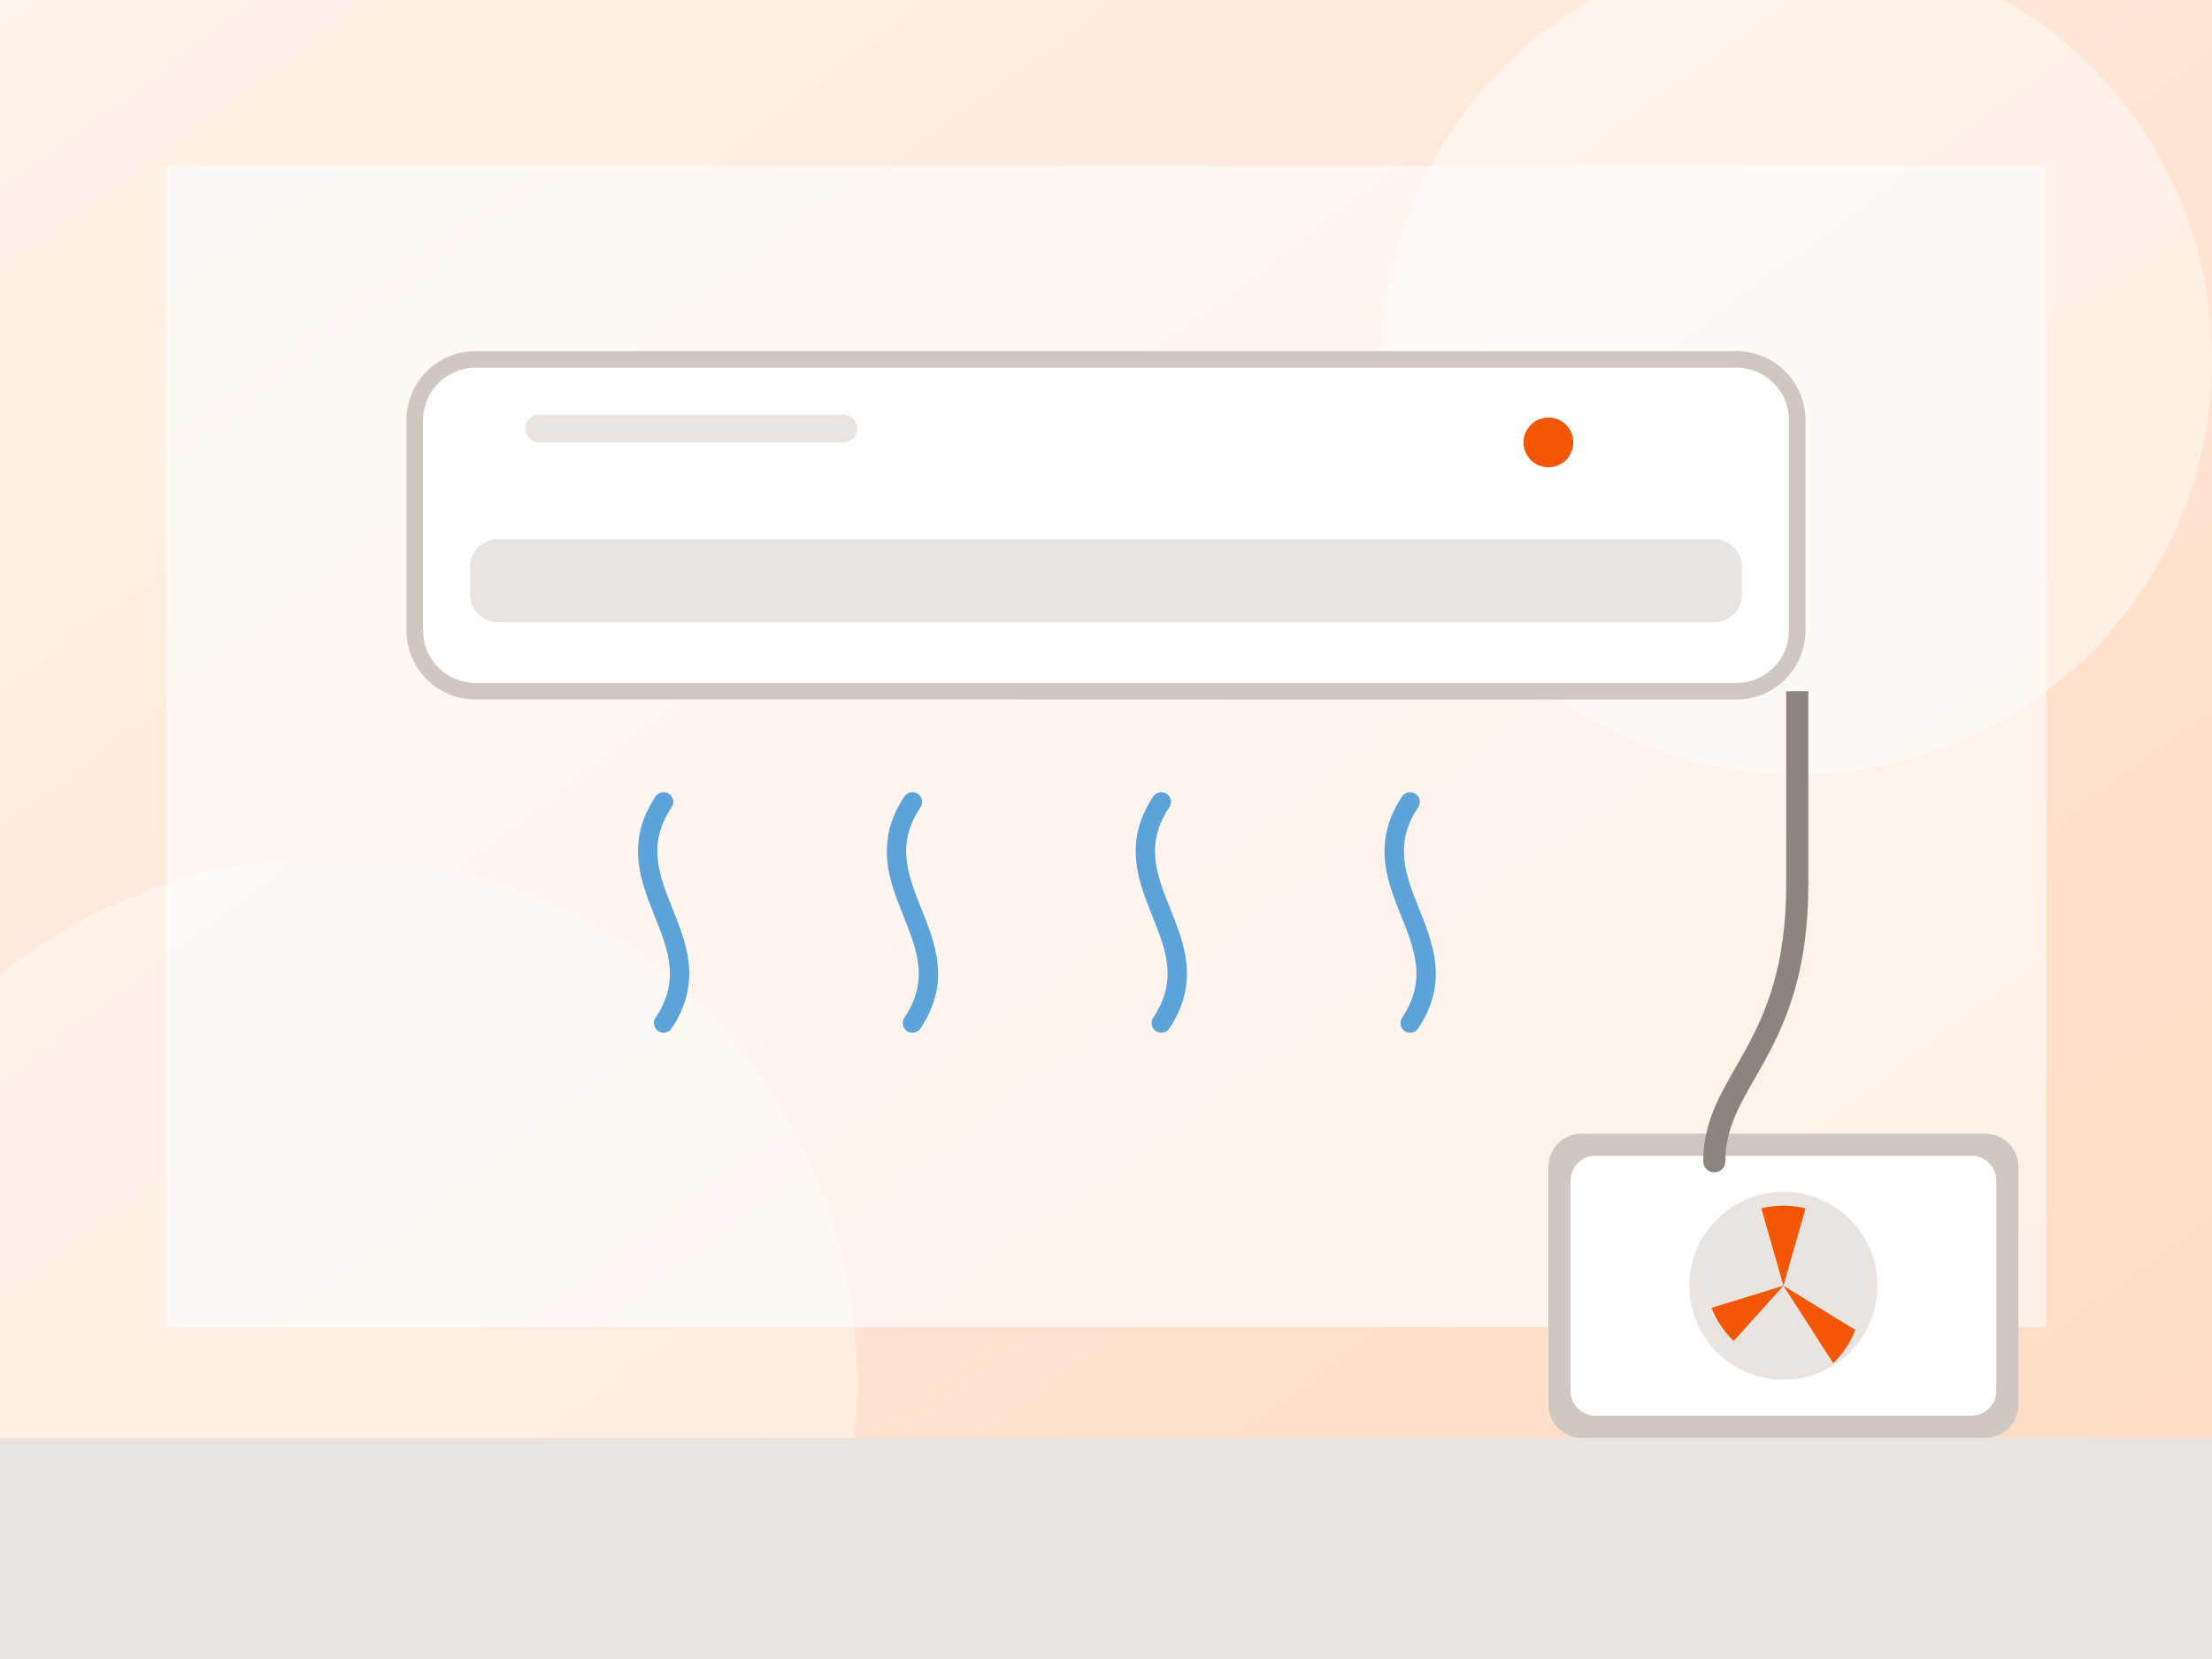
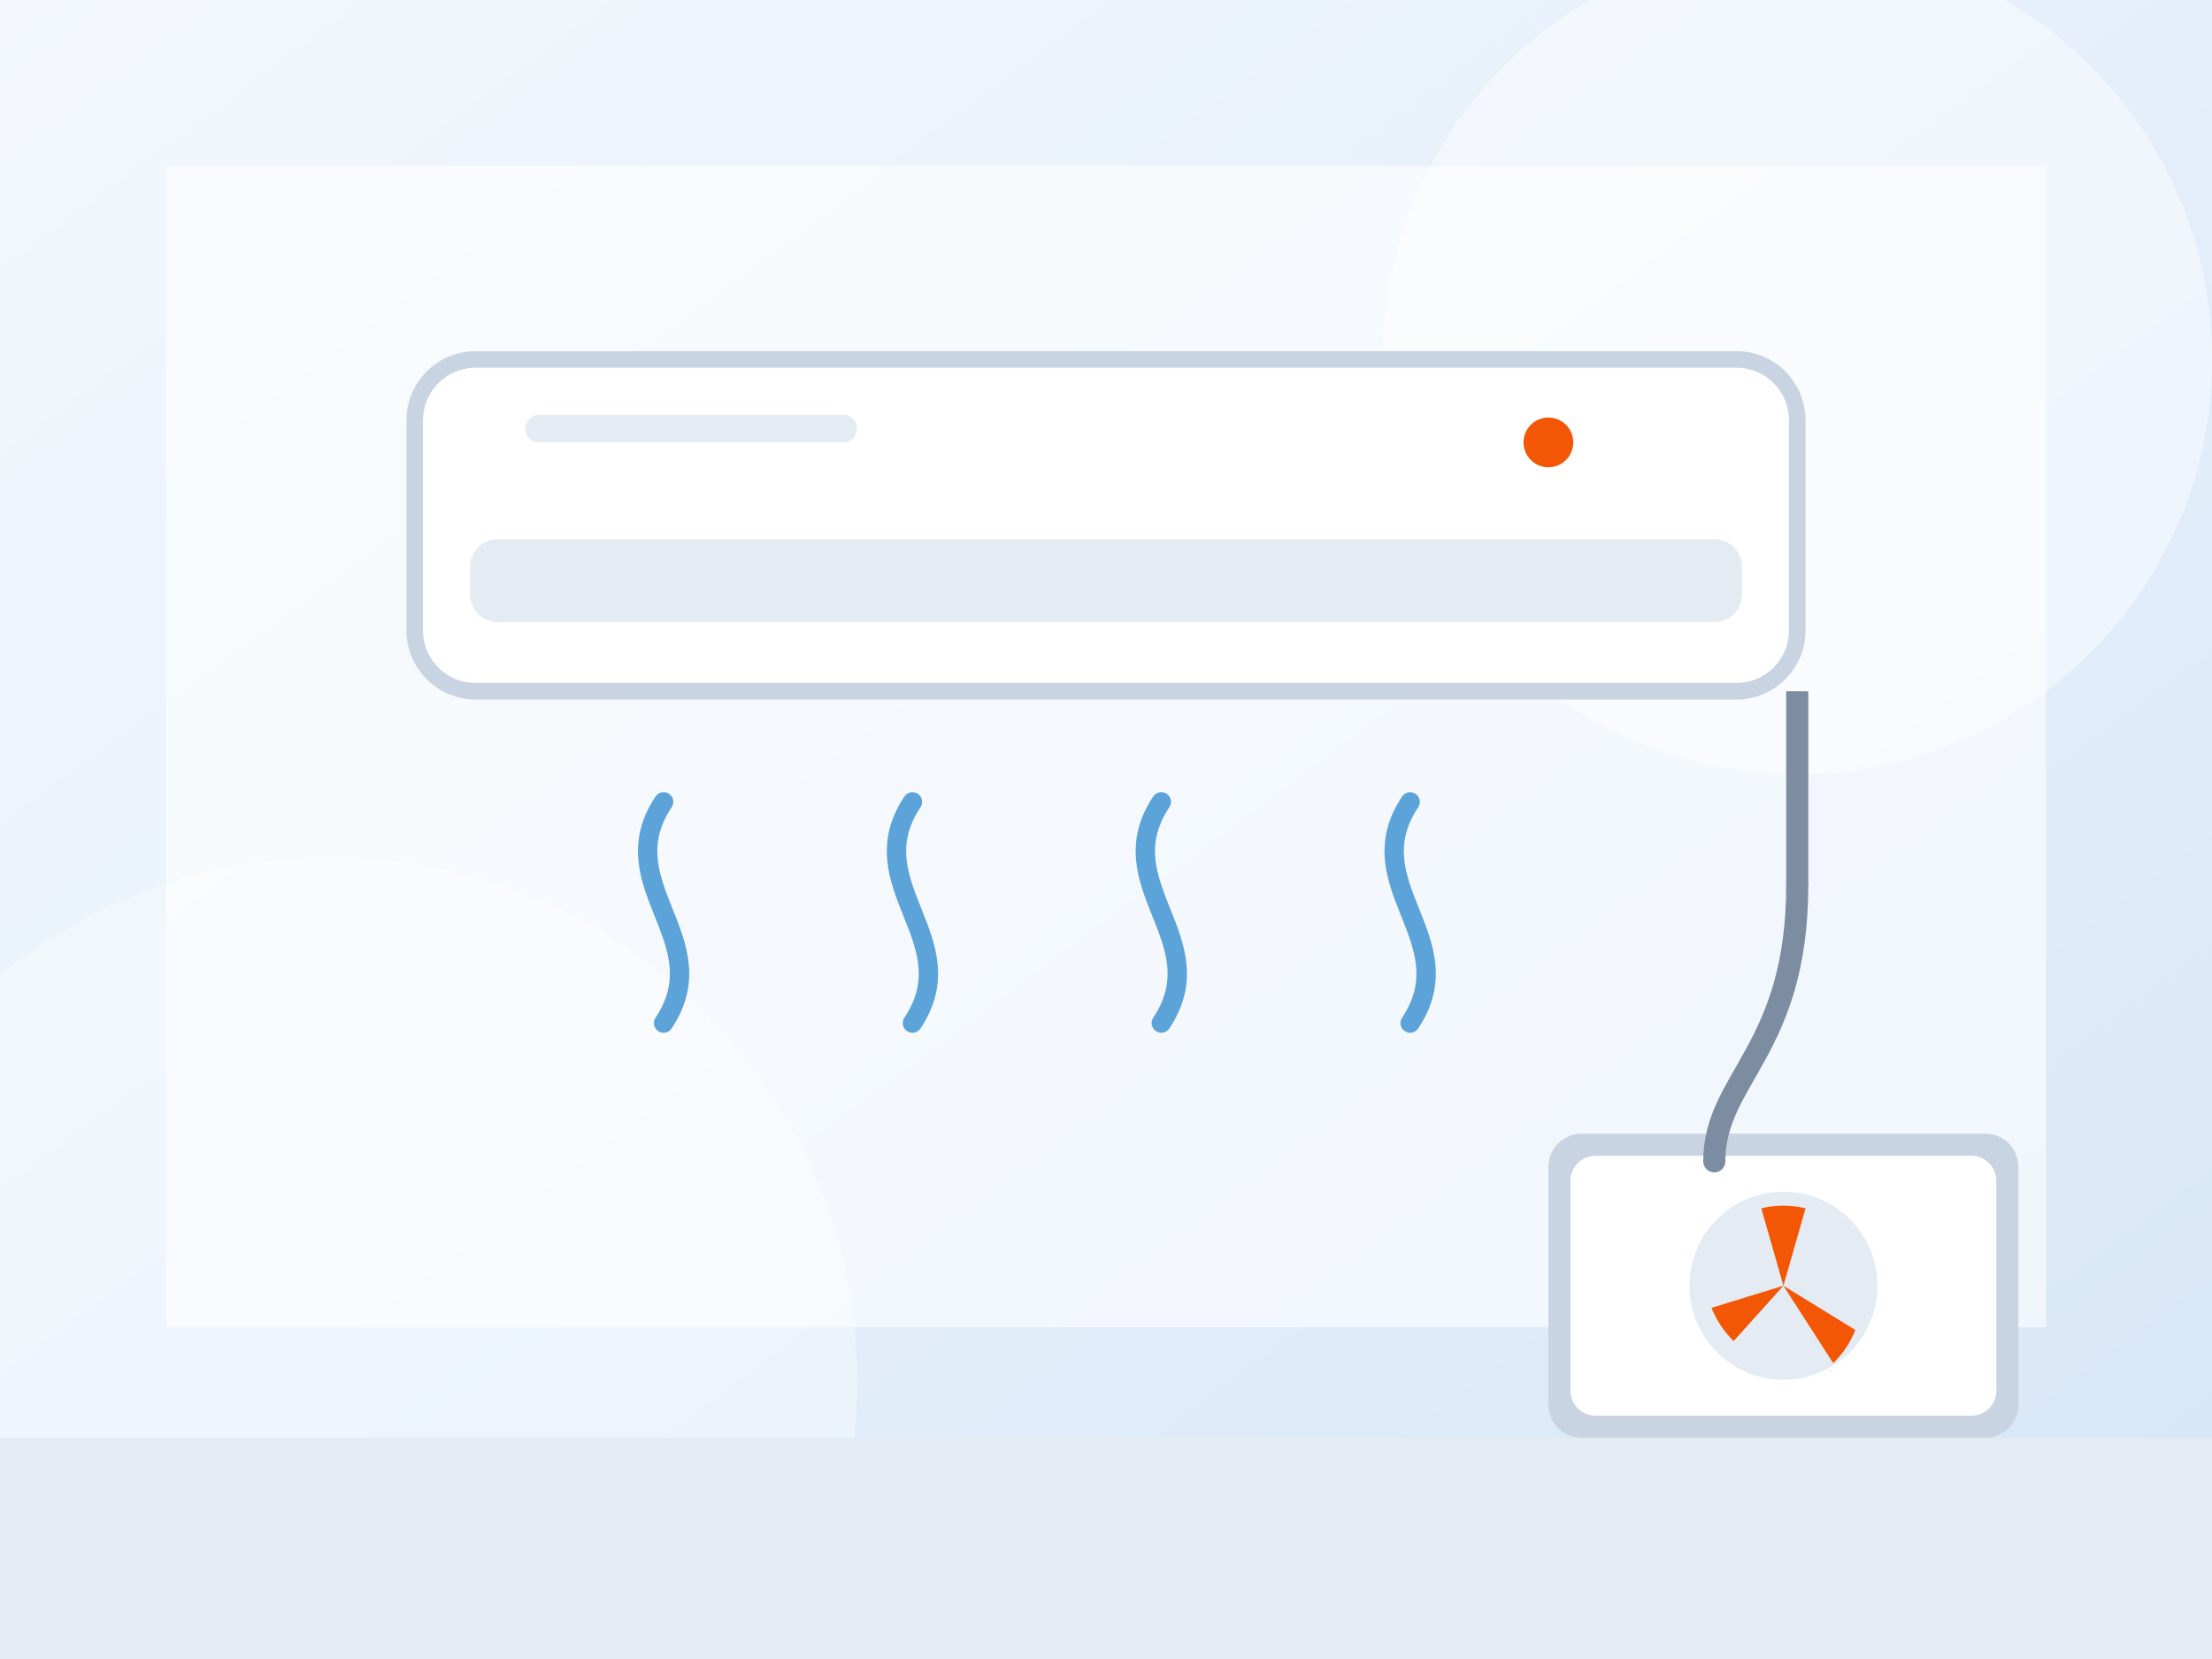
<svg xmlns="http://www.w3.org/2000/svg" viewBox="0 0 800 600" role="img" aria-label="Ductless mini-split illustration">
  <defs>
    <linearGradient id="g" x1="0" y1="0" x2="1" y2="1">
-       <stop offset="0" stop-color="#FFF3EA" />
-       <stop offset="1" stop-color="#FFD9C0" />
+       <stop offset="0" stop-color="#F4F8FD" />
+       <stop offset="1" stop-color="#D6E6F7" />
    </linearGradient>
  </defs>
  <rect width="800" height="600" fill="url(#g)" />
  <circle cx="650" cy="130" r="150" fill="#fff" opacity=".45" />
  <circle cx="120" cy="500" r="190" fill="#fff" opacity=".35" />
-   <rect y="520" width="800" height="80" fill="#E9E4DF" />
+   <rect y="520" width="800" height="80" fill="#E4EBF3" />
  <rect x="60" y="60" width="680" height="420" fill="#fff" opacity=".6" />
-   <rect x="150" y="130" width="500" height="120" rx="22" fill="#FFFFFF" stroke="#CFC8C1" stroke-width="6" />
-   <rect x="170" y="195" width="460" height="30" rx="10" fill="#E9E4DF" />
+   <rect x="150" y="130" width="500" height="120" rx="22" fill="#FFFFFF" stroke="#C9D4E2" stroke-width="6" />
+   <rect x="170" y="195" width="460" height="30" rx="10" fill="#E4EBF3" />
  <circle cx="560" cy="160" r="9" fill="#F35605" />
-   <rect x="190" y="150" width="120" height="10" rx="5" fill="#E9E4DF" />
+   <rect x="190" y="150" width="120" height="10" rx="5" fill="#E4EBF3" />
  <g stroke="#5BA3D9" stroke-width="7" stroke-linecap="round" fill="none">
    <path d="M240 290c-20 30 20 50 0 80M330 290c-20 30 20 50 0 80M420 290c-20 30 20 50 0 80M510 290c-20 30 20 50 0 80" />
  </g>
-   <rect x="560" y="410" width="170" height="110" rx="12" fill="#CFC8C1" />
+   <rect x="560" y="410" width="170" height="110" rx="12" fill="#C9D4E2" />
  <rect x="568" y="418" width="154" height="94" rx="9" fill="#FFFFFF" />
-   <circle cx="645" cy="465" r="34" fill="#E9E4DF" />
+   <circle cx="645" cy="465" r="34" fill="#E4EBF3" />
  <g fill="#F35605">
    <path d="M645 465l-8-28a34 34 0 0 1 16 0z" />
    <path d="M645 465l26 16a34 34 0 0 1-8 12z" />
    <path d="M645 465l-18 20a34 34 0 0 1-8-12z" />
  </g>
-   <path d="M650 250v70" stroke="#8C857E" stroke-width="8" />
-   <path d="M650 320c0 60-30 70-30 100" stroke="#8C857E" stroke-width="8" fill="none" stroke-linecap="round" />
+   <path d="M650 250v70" stroke="#7C8CA1" stroke-width="8" />
+   <path d="M650 320c0 60-30 70-30 100" stroke="#7C8CA1" stroke-width="8" fill="none" stroke-linecap="round" />
</svg>
